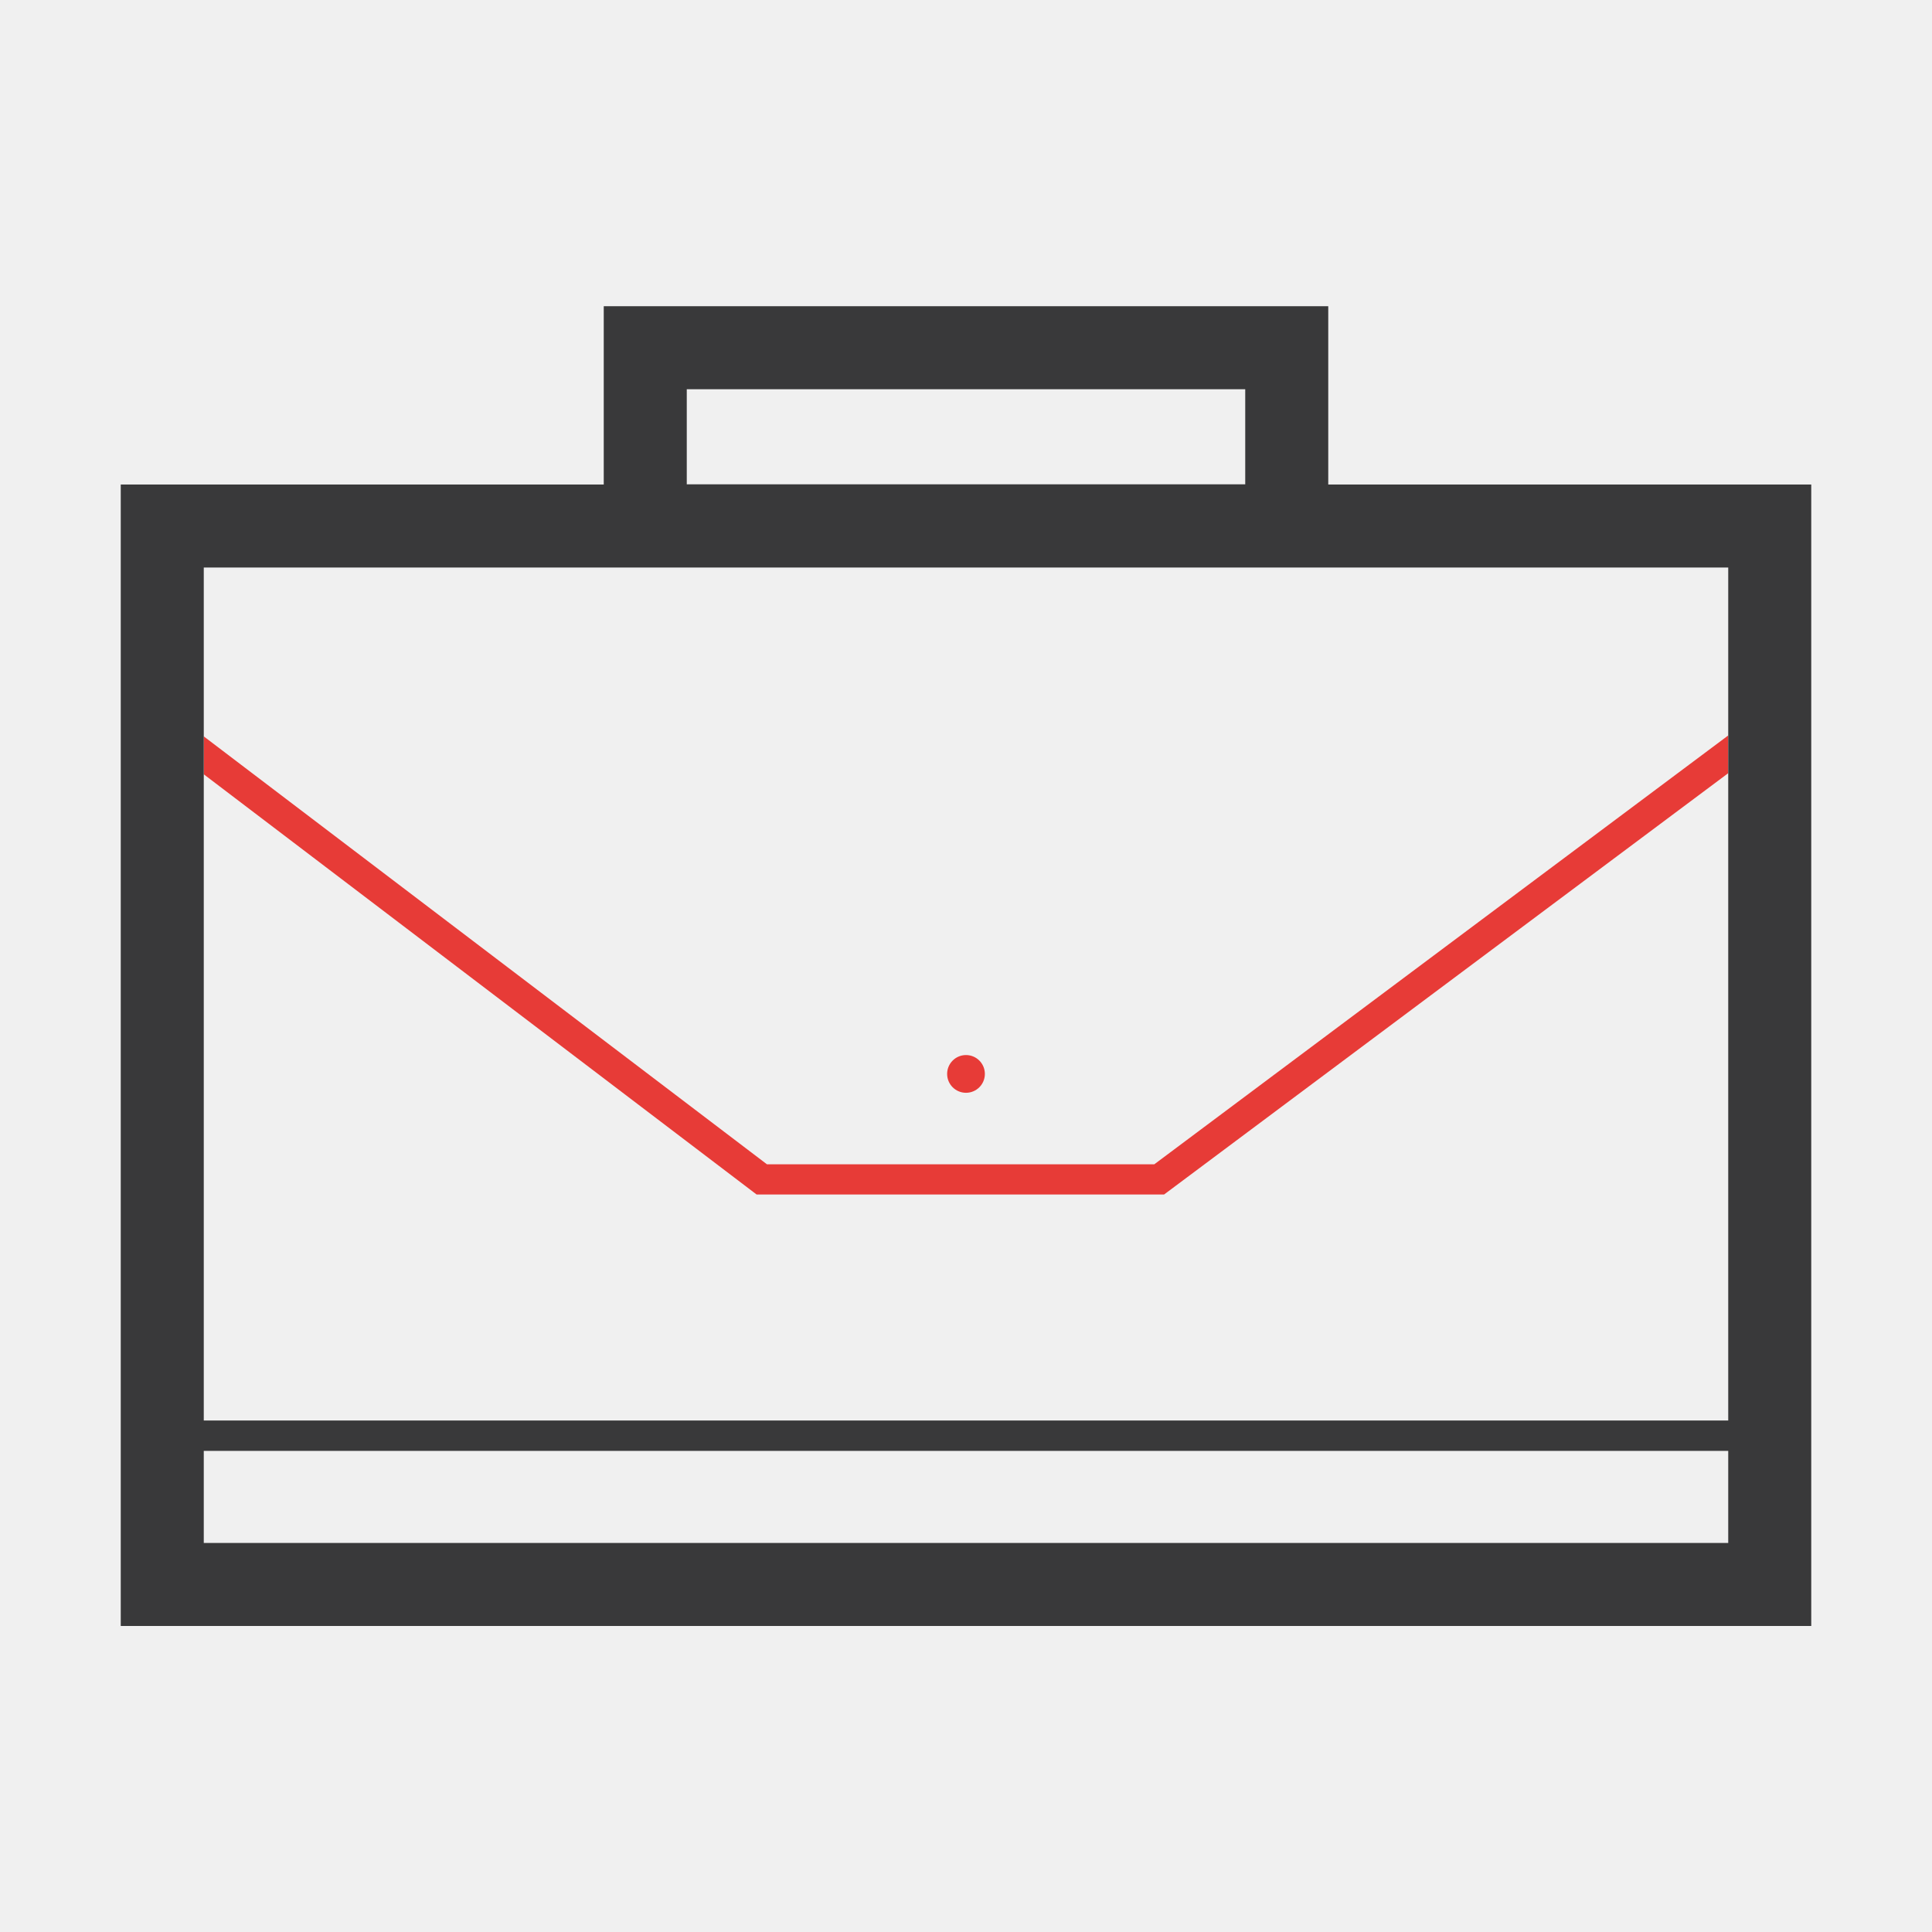
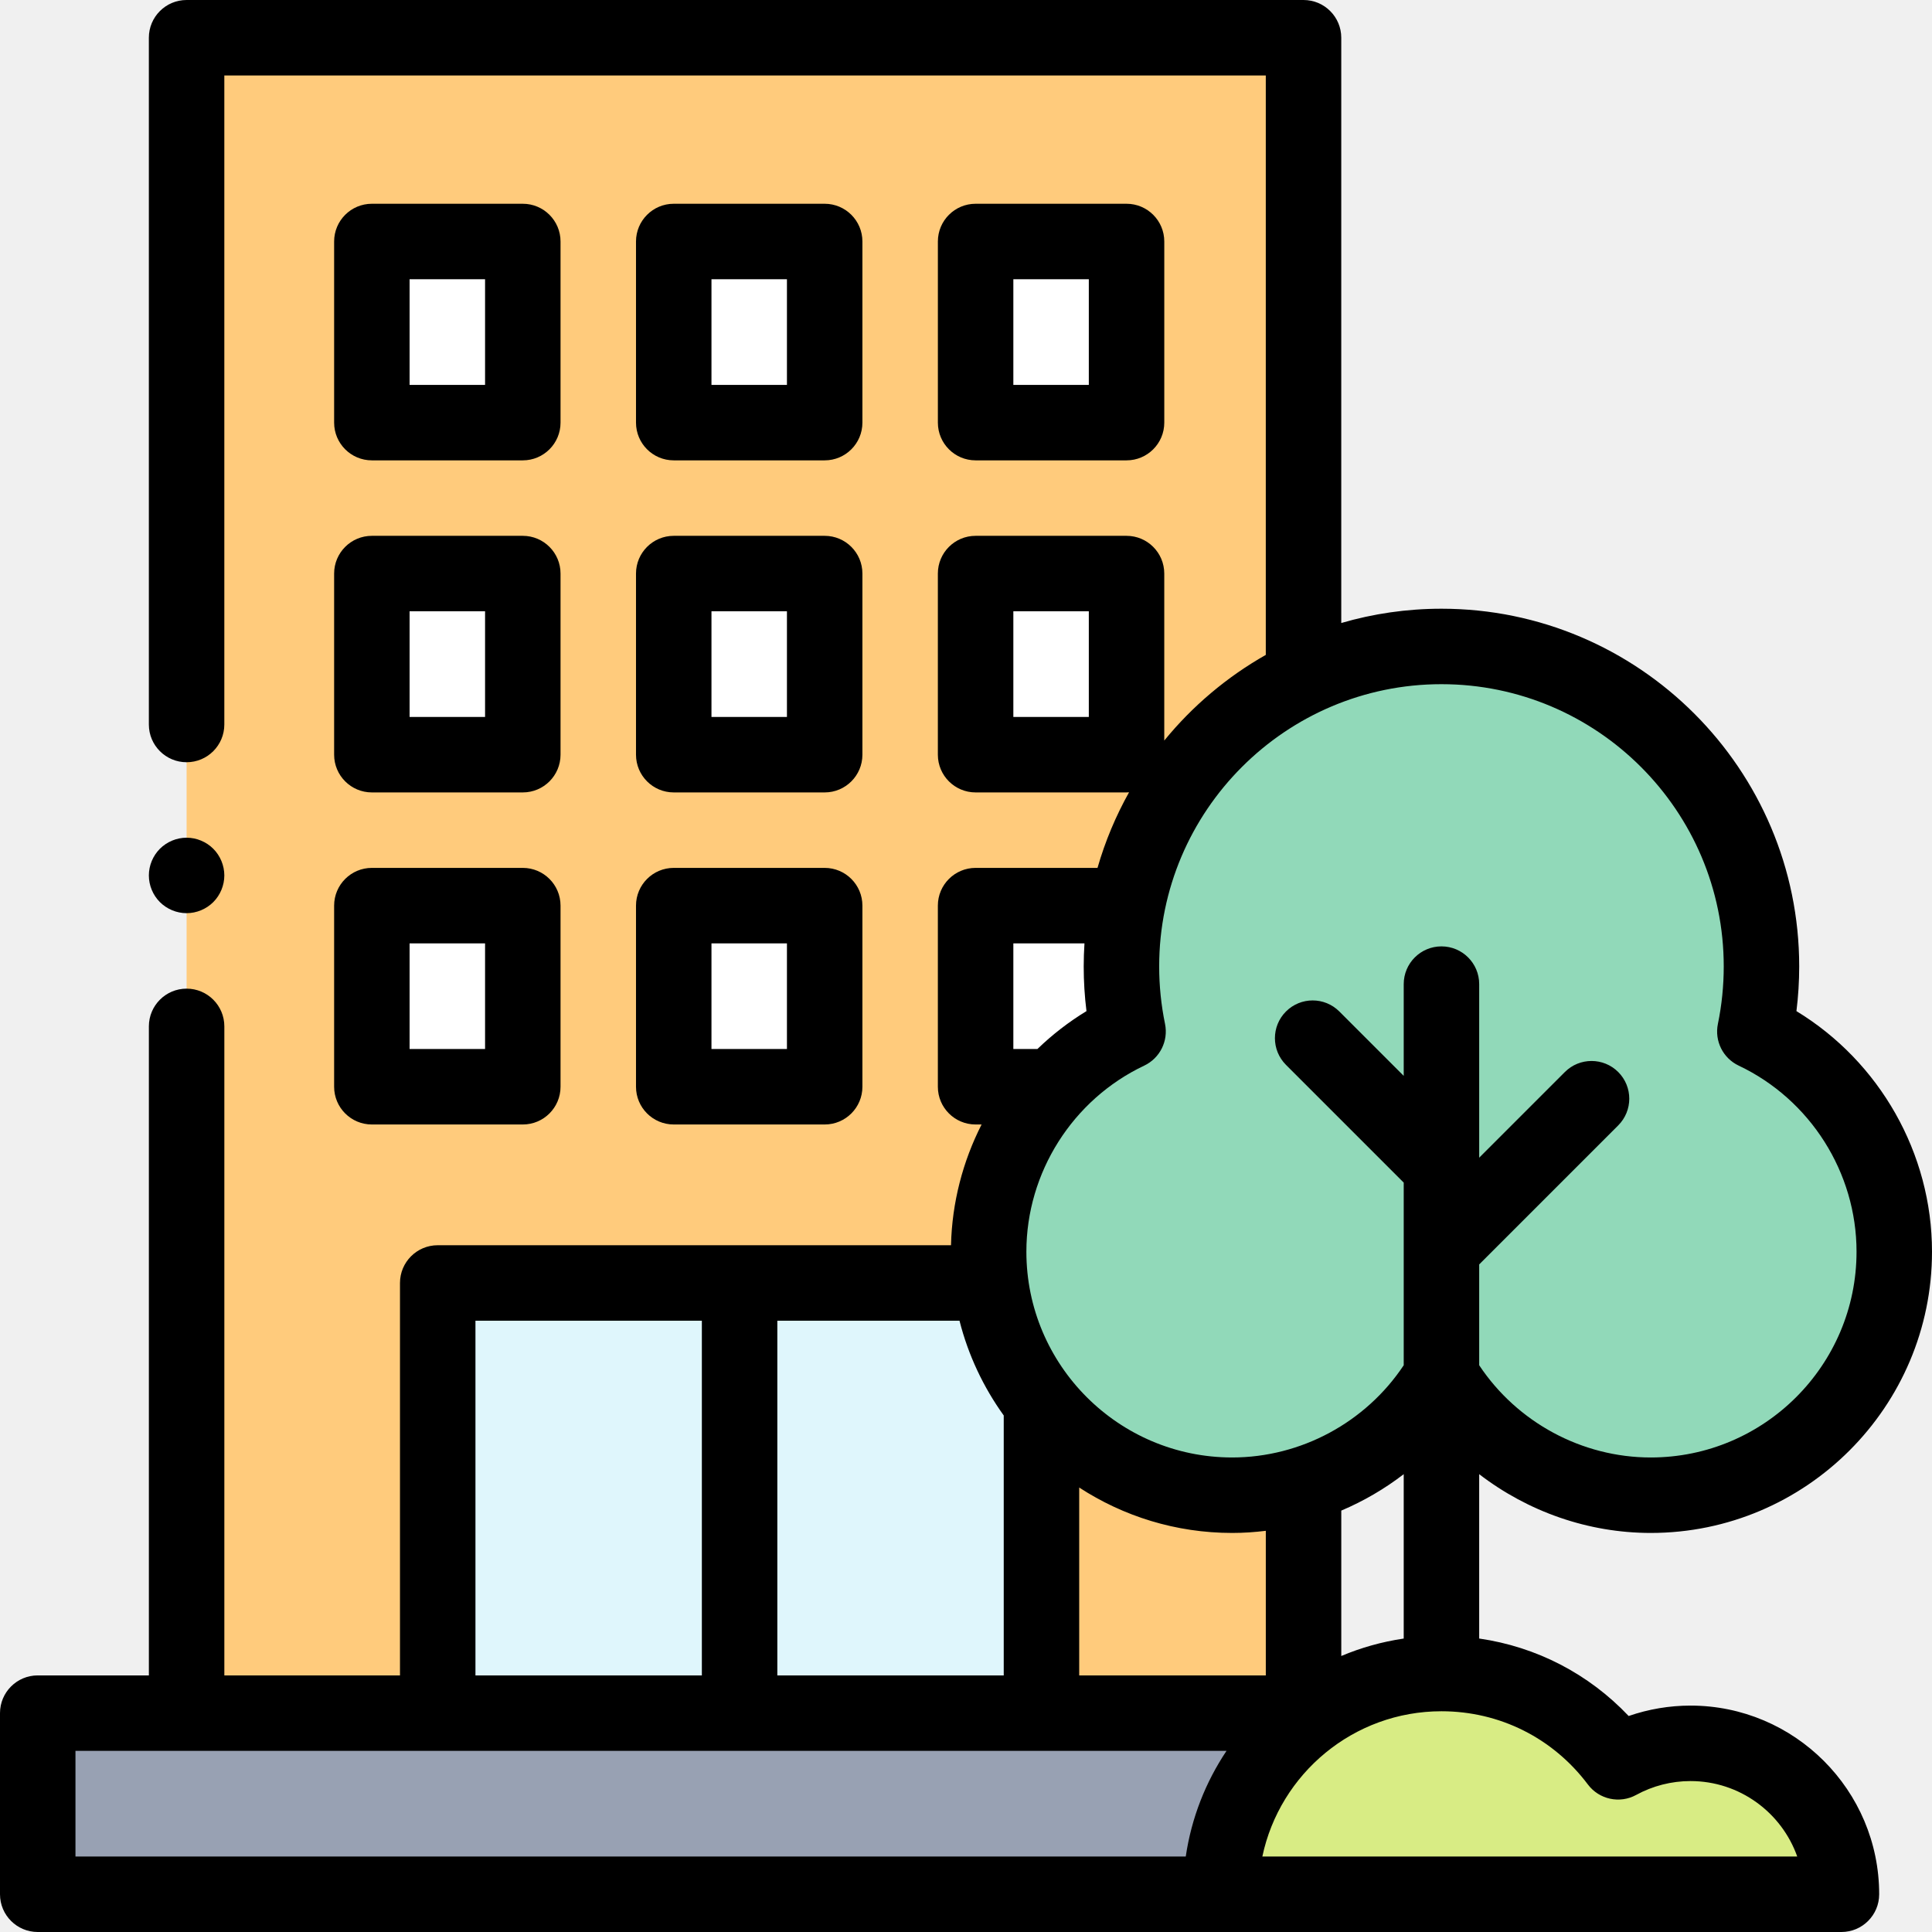
- <svg xmlns="http://www.w3.org/2000/svg" width="800px" height="800px" viewBox="0 0 1024 1024" class="icon" version="1.1">
-   <path d="M512 569.2m-10 0a10 10 0 1 0 20 0 10 10 0 1 0-20 0Z" fill="#E73B37" />
-   <path d="M611.8 617.1H406.5L108 390.3v20.1l293 222.7h216l299-223.3v-20L611.8 617.1z" fill="#E73B37" />
-   <path d="M704 256.8v-94.5H320v94.5H64v605h896v-605H704z m-340-50.5h296v50.4H364v-50.4z m552 611.5H108V769h808v48.8z m0-64.9H108V300.8h808v452.1z" fill="#39393A" />
+ <svg xmlns="http://www.w3.org/2000/svg" height="512pt" viewBox="0 0 512 512" width="512pt">
+   <path d="m49.453 10h296v444h-296zm0 0" fill="#ffcb7c" />
+   <g fill="#fff">
+     <path d="m98.547 64h40v48h-40zm0 0" />
+     <path d="m178.547 64h40v48h-40zm0 0" />
+     <path d="m258.547 64h40v48h-40zm0 0" />
+     <path d="m98.547 152h40v48h-40zm0 0" />
+     <path d="m178.547 152h40v48h-40zm0 0" />
+     <path d="m258.547 152h40v48h-40zm0 0" />
+     <path d="m98.547 240h40v48h-40zm0 0" />
+     <path d="m178.547 240h40v48h-40zm0 0" />
+     <path d="m258.547 240h40v48h-40zm0 0" />
+   </g>
+   <path d="m10 454h372v48h-372zm0 0" fill="#98a1b3" />
+   <path d="m116 340h160v114h-160zm0 0" fill="#dff6fc" />
+   <path d="m465.055 273.363c1.148-5.566 1.754-11.332 1.754-17.238 0-46.836-37.969-84.809-84.809-84.809s-84.812 37.973-84.812 84.809c0 5.906.609 11.672 1.758 17.238-21.836 10.344-36.945 32.578-36.945 58.348 0 35.641 28.891 64.535 64.535 64.535 23.582 0 44.207-12.66 55.465-31.547 11.258 18.887 31.879 31.547 55.465 31.547 35.641 0 64.531-28.895 64.531-64.535.004-25.77-15.105-48.004-36.941-58.348zm0 0" fill="#91d9b9" />
+   <path d="m488 502c0-22.094-17.91-40-40-40-6.957 0-13.5 1.777-19.199 4.902-10.672-14.211-27.66-23.402-46.801-23.402-32.309 0-58.5 26.191-58.5 58.5zm0 0" fill="#d8ec84" />
+   <path d="m98.547 122h40c5.52 0 10-4.477 10-10v-48c0-5.523-4.48-10-10-10h-40c-5.523 0-10 4.477-10 10v48c0 5.523 4.477 10 10 10zm10-48h20v28h-20zm0 0" />
+   <path d="m178.547 122h40c5.52 0 10-4.477 10-10v-48c0-5.523-4.48-10-10-10h-40c-5.523 0-10 4.477-10 10v48c0 5.523 4.477 10 10 10zm10-48h20v28h-20zm0 0" />
+   <path d="m258.547 122h40c5.52 0 10-4.477 10-10v-48c0-5.523-4.48-10-10-10h-40c-5.523 0-10 4.477-10 10v48c0 5.523 4.477 10 10 10zm10-48h20v28h-20zm0 0" />
+   <path d="m88.547 200c0 5.523 4.477 10 10 10h40c5.52 0 10-4.477 10-10v-48c0-5.523-4.48-10-10-10h-40c-5.523 0-10 4.477-10 10zm20-38h20v28h-20zm0 0" />
+   <path d="m168.547 200c0 5.523 4.477 10 10 10h40c5.52 0 10-4.477 10-10v-48c0-5.523-4.48-10-10-10h-40c-5.523 0-10 4.477-10 10zm20-38h20v28h-20zm0 0" />
+   <path d="m88.547 288c0 5.523 4.477 10 10 10h40c5.52 0 10-4.477 10-10v-48c0-5.523-4.48-10-10-10h-40c-5.523 0-10 4.477-10 10zm20-38h20v28h-20zm0 0" />
+   <path d="m168.547 288c0 5.523 4.477 10 10 10h40c5.52 0 10-4.477 10-10v-48c0-5.523-4.48-10-10-10h-40c-5.523 0-10 4.477-10 10zm20-38h20v28h-20zm0 0" />
+   <path d="m448 452c-5.586 0-11.137.941-16.387 2.758-10.594-11.184-24.438-18.34-39.613-20.531v-43.555c12.879 9.898 28.844 15.574 45.465 15.574 41.098 0 74.535-33.438 74.535-74.535 0-26.09-13.883-50.352-35.926-63.754.488-3.918.734-7.879.734-11.832 0-52.277-42.531-94.809-94.809-94.809-9.215 0-18.121 1.324-26.551 3.789v-155.105c0-5.523-4.477-10-10-10h-296c-5.52 0-10 4.477-10 10v182c0 5.523 4.48 10 10 10 5.523 0 10-4.477 10-10v-172h276v153.555c-10.32 5.844-19.445 13.562-26.906 22.699v-44.254c0-5.523-4.477-10-10-10h-40c-5.52 0-10 4.477-10 10v48c0 5.523 4.48 10 10 10h40c.227 0 .449-.02.668-.035-3.512 6.277-6.336 12.988-8.359 20.035h-32.309c-5.52 0-10 4.477-10 10v48c0 5.523 4.48 10 10 10h1.59c-4.984 9.793-7.844 20.703-8.105 32h-136.027c-5.523 0-10 4.477-10 10v104h-46.547v-172c0-5.523-4.48-10-10-10-5.523 0-10 4.477-10 10v172h-29.453c-5.523 0-10 4.477-10 10v48c0 5.523 4.477 10 10 10h478c5.52 0 10-4.477 10-10 0-27.57-22.43-50-50-50zm-159.453-262h-20v-28h20zm-22.547 185.113v68.887h-60v-94h48.277c2.32 9.164 6.355 17.648 11.723 25.113zm20 19.098c11.676 7.598 25.594 12.035 40.535 12.035 3 0 5.973-.203 8.918-.566v38.32h-49.453zm69.453 6.113c5.898-2.5 11.461-5.742 16.547-9.652v43.562c-5.781.852-11.328 2.418-16.547 4.621zm26.547-219.008c41.25 0 74.809 33.559 74.809 74.809 0 5.117-.52 10.234-1.547 15.215-.938 4.52 1.344 9.086 5.512 11.062 18.969 8.984 31.227 28.34 31.227 49.309 0 30.07-24.465 54.535-54.535 54.535-18.23 0-35.41-9.305-45.465-24.441v-26.719l36.844-36.844c3.906-3.906 3.906-10.238 0-14.145-3.906-3.902-10.234-3.902-14.141 0l-22.703 22.703v-46c0-5.523-4.477-10-10-10-5.52 0-10 4.477-10 10v24.316l-17.062-17.062c-3.906-3.906-10.234-3.906-14.141 0s-3.906 10.238 0 14.145l31.203 31.203v17.535.012 30.855c-10.055 15.137-27.234 24.441-45.465 24.441-30.07 0-54.535-24.465-54.535-54.535 0-20.969 12.258-40.324 31.227-49.309 4.168-1.977 6.445-6.543 5.516-11.062-1.027-4.977-1.551-10.098-1.551-15.215 0-41.25 33.559-74.809 74.809-74.809zm-113.453 68.684h18.848c-.129 2.027-.203 4.066-.203 6.125 0 3.957.246 7.914.734 11.832-4.73 2.875-9.082 6.254-13.004 10.043h-6.375zm-142.547 100h60v94h-60zm-106 114h305.039c-5.523 8.25-9.297 17.758-10.801 28h-294.238zm362 28h-47.465c4.625-21.961 24.148-38.5 47.465-38.5 15.398 0 29.543 7.074 38.805 19.406 2.988 3.977 8.445 5.156 12.805 2.766 4.383-2.402 9.359-3.672 14.391-3.672 13.035 0 24.16 8.359 28.285 20zm0 0" />
+   <path d="m49.449 242c2.629 0 5.211-1.07 7.07-2.93 1.859-1.859 2.93-4.441 2.93-7.07s-1.07-5.211-2.93-7.07c-1.859-1.859-4.441-2.93-7.07-2.93-2.629 0-5.211 1.07-7.07 2.93-1.859 1.859-2.93 4.441-2.93 7.07s1.07 5.211 2.93 7.07c1.863 1.859 4.441 2.93 7.07 2.93zm0 0" />
</svg>
